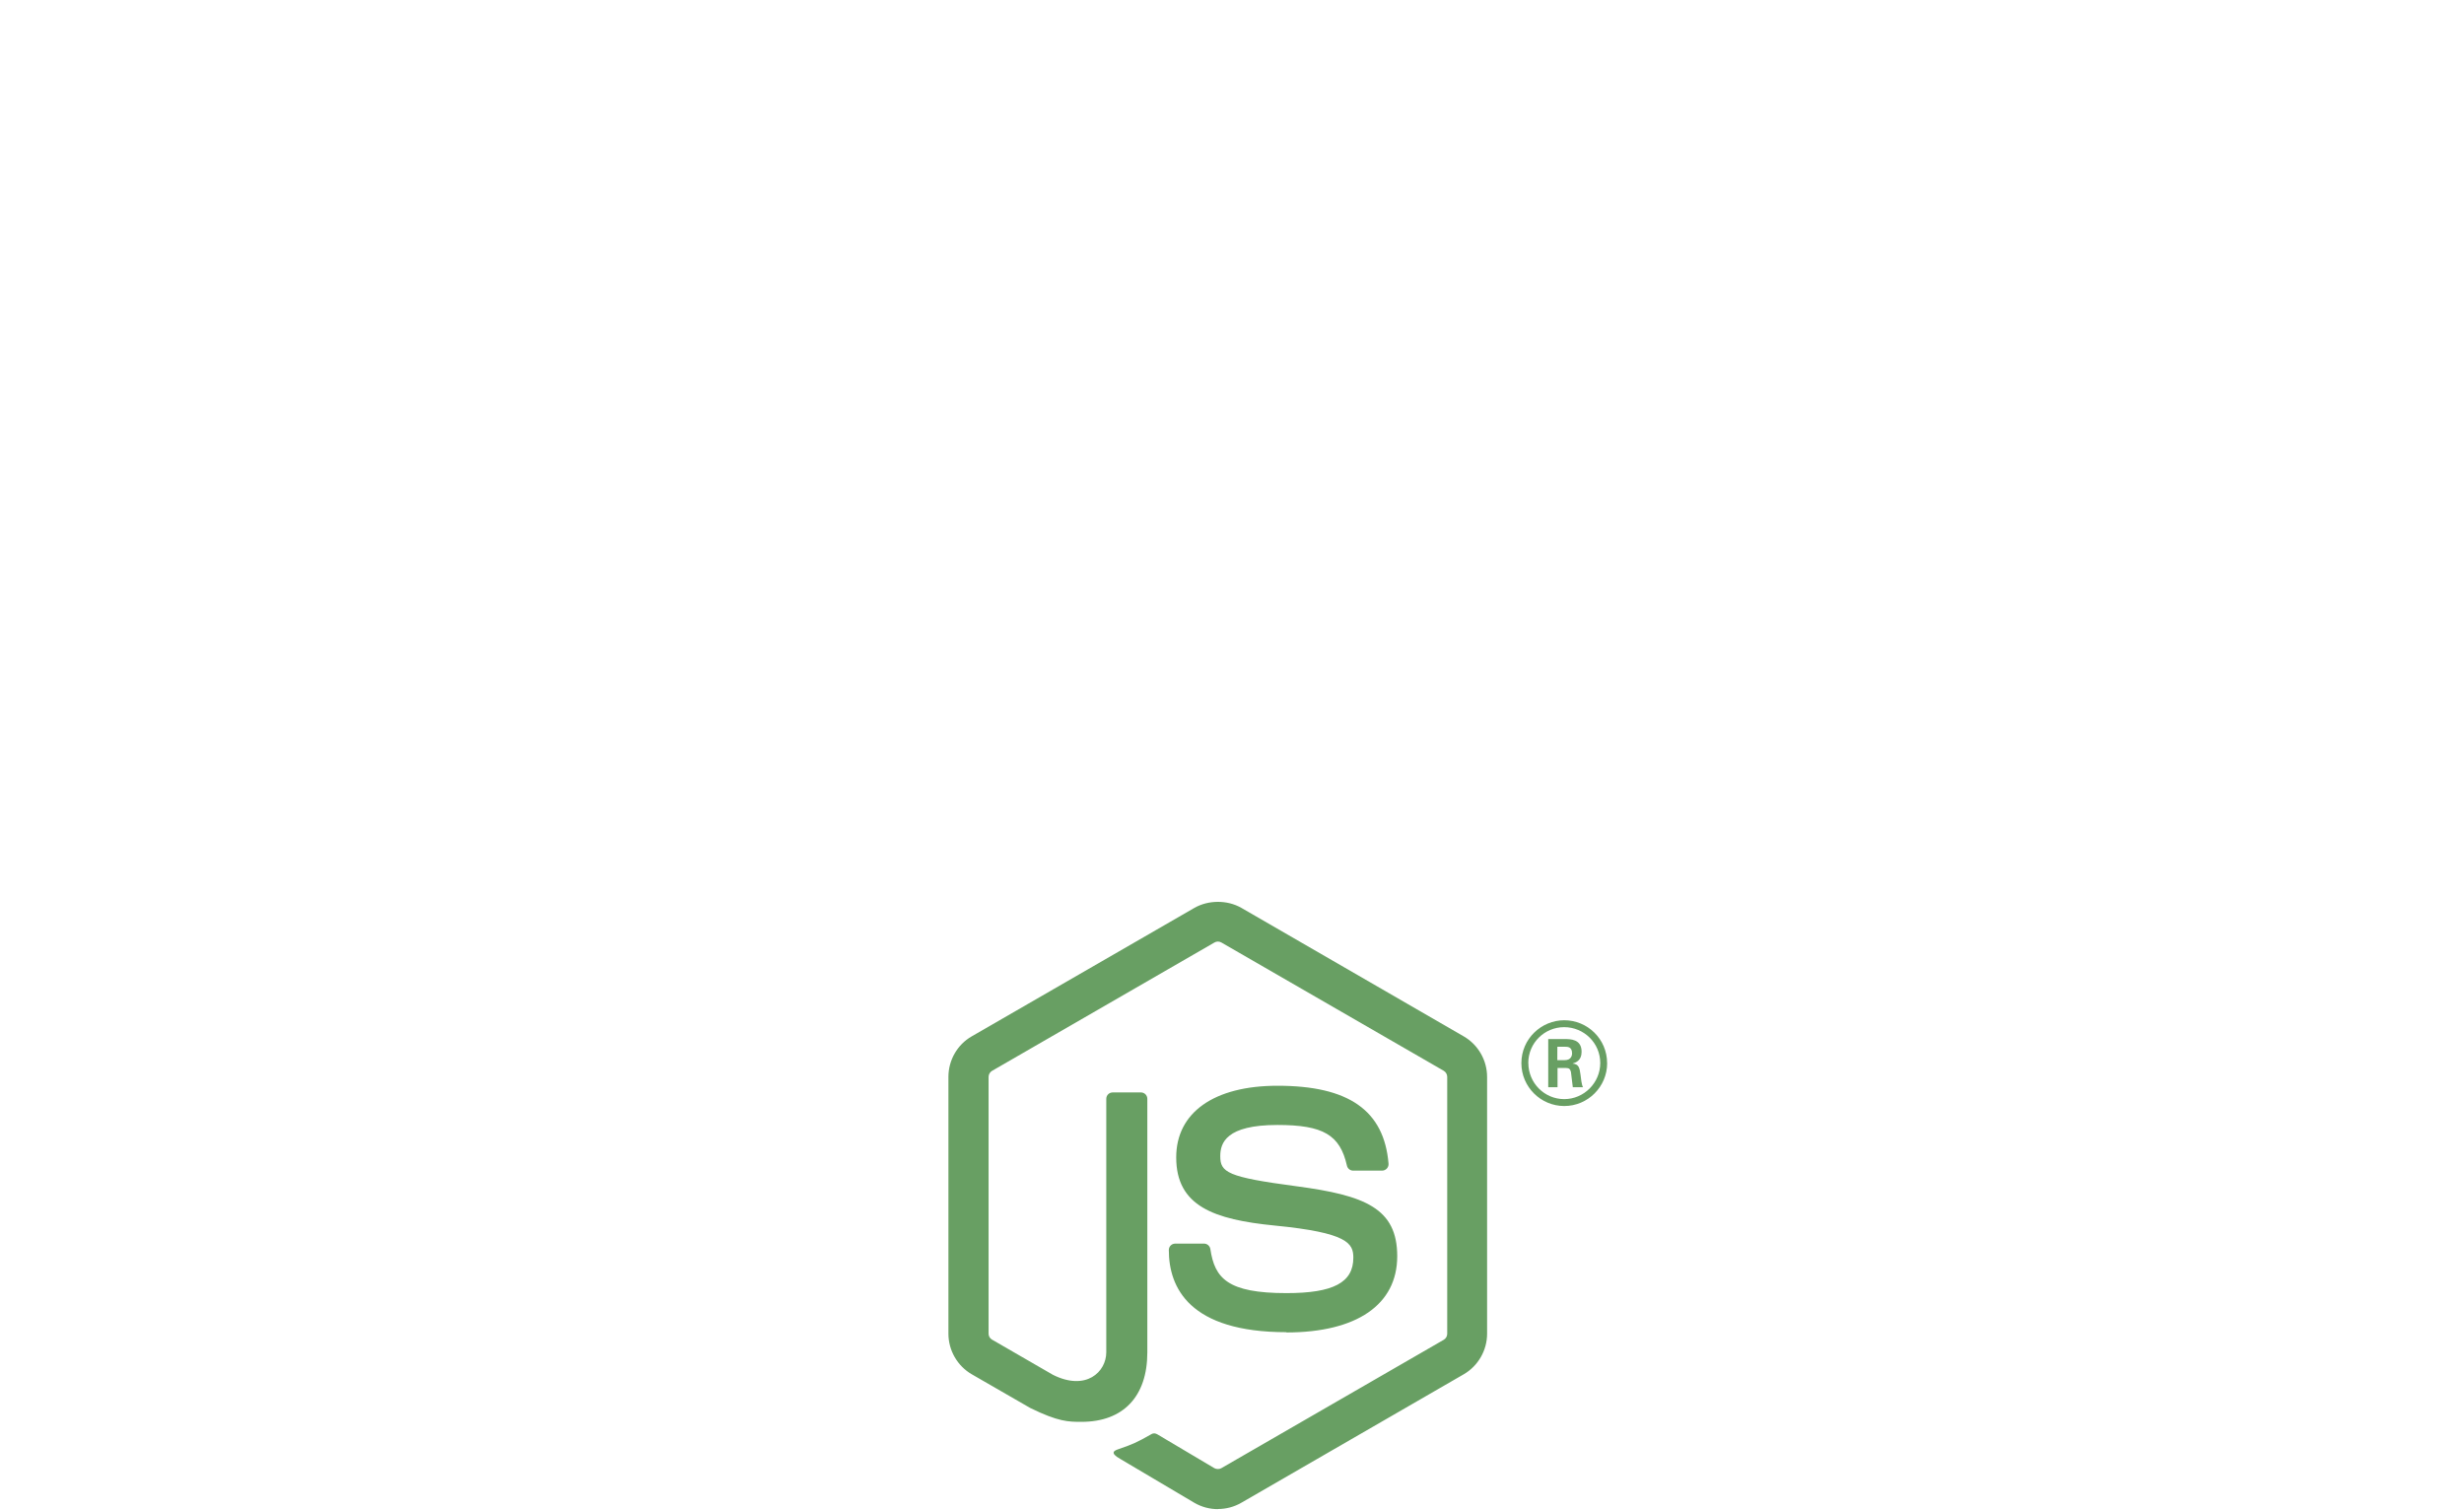
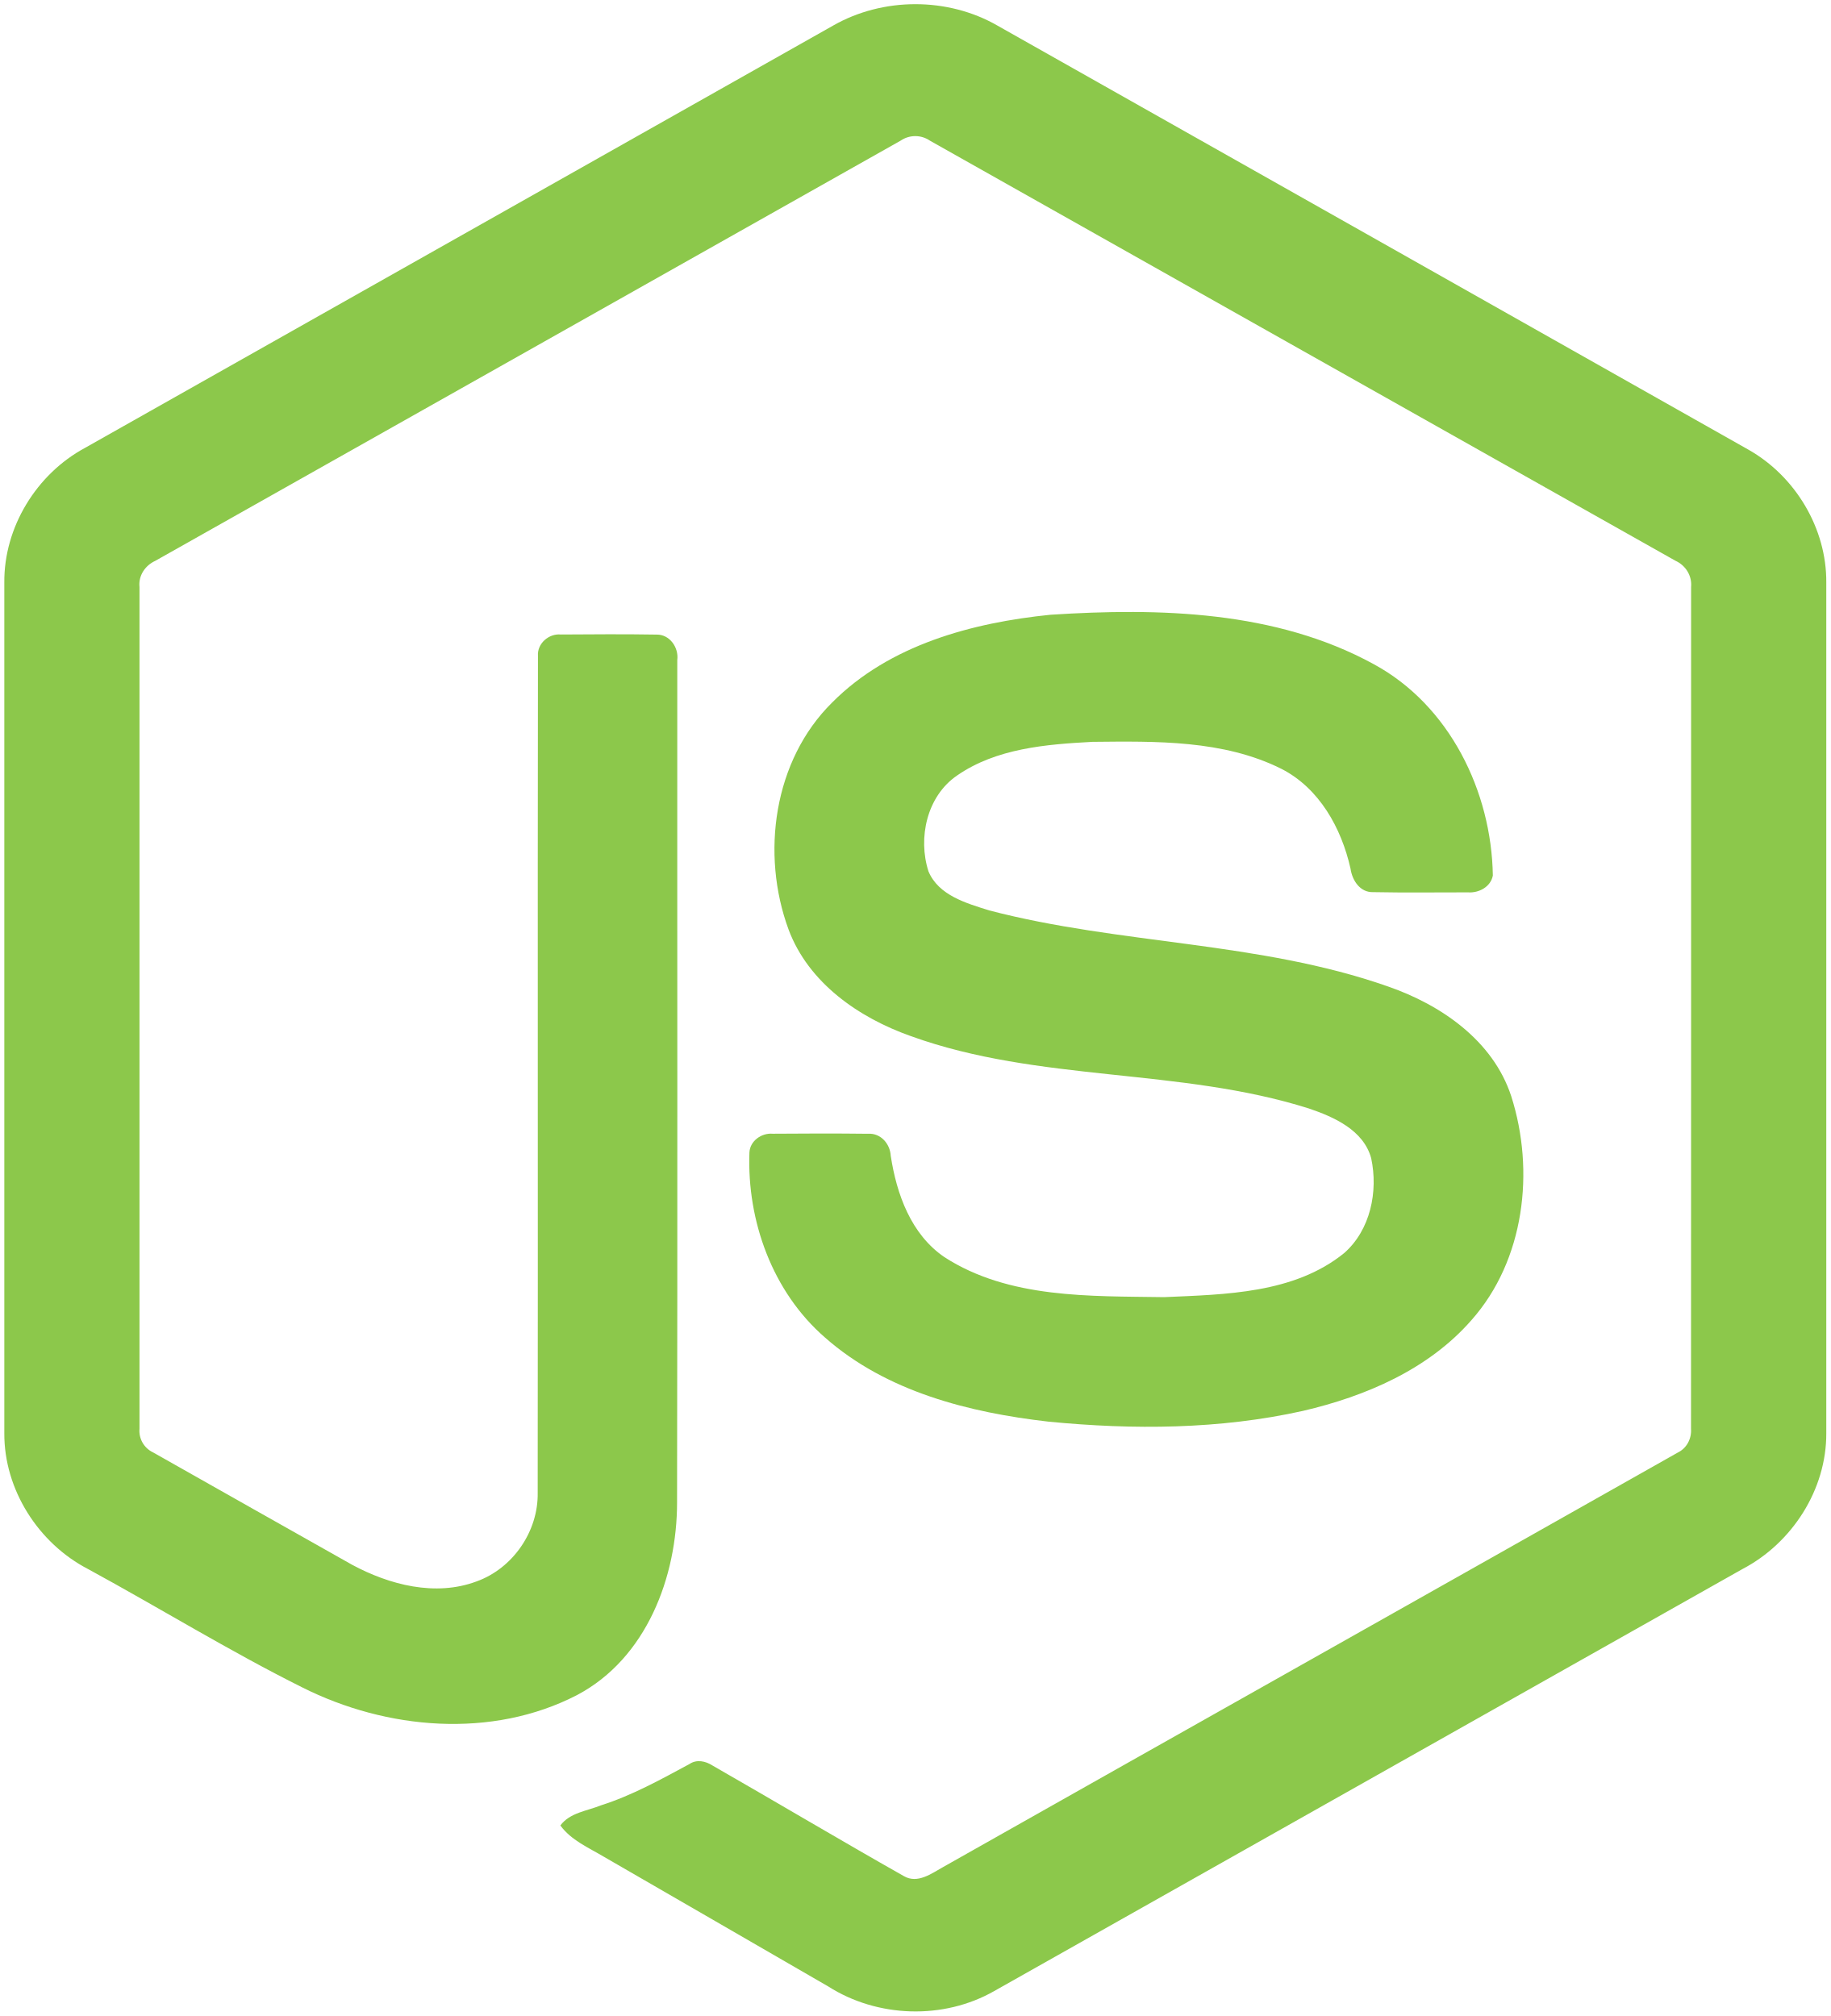
- <svg xmlns="http://www.w3.org/2000/svg" width="589.827" height="361.238" version="1.2" viewBox="0 0 442.37 270.929">
-   <path fill="#689f63" d="M218.647 270.93c-1.46 0-2.91-.383-4.19-1.12l-13.337-7.896c-1.992-1.114-1.02-1.508-.363-1.735 2.656-.93 3.195-1.14 6.03-2.75.298-.17.688-.11.993.07l10.246 6.08c.37.2.895.2 1.238 0l39.95-23.06c.37-.21.61-.64.61-1.08v-46.1c0-.46-.24-.87-.618-1.1l-39.934-23.04c-.37-.22-.86-.22-1.23 0l-39.926 23.04c-.387.22-.633.65-.633 1.09v46.1c0 .44.24.86.62 1.07l10.94 6.32c5.94 2.97 9.57-.53 9.57-4.05v-45.5c0-.65.51-1.15 1.16-1.15h5.06c.63 0 1.15.5 1.15 1.15v45.52c0 7.92-4.32 12.47-11.83 12.47-2.31 0-4.13 0-9.21-2.5l-10.48-6.04c-2.59-1.5-4.19-4.3-4.19-7.29v-46.1c0-3 1.6-5.8 4.19-7.28l39.99-23.07c2.53-1.43 5.89-1.43 8.4 0l39.94 23.08c2.58 1.49 4.19 4.28 4.19 7.28v46.1c0 2.99-1.61 5.78-4.19 7.28l-39.94 23.07c-1.28.74-2.73 1.12-4.21 1.12" />
-   <path fill="#689f63" d="M230.987 239.164c-17.48 0-21.145-8.024-21.145-14.754 0-.64.516-1.15 1.157-1.15h5.16c.57 0 1.05.415 1.14.978.78 5.258 3.1 7.91 13.67 7.91 8.42 0 12-1.902 12-6.367 0-2.57-1.02-4.48-14.1-5.76-10.94-1.08-17.7-3.49-17.7-12.24 0-8.06 6.8-12.86 18.19-12.86 12.79 0 19.13 4.44 19.93 13.98.03.33-.09.65-.31.89-.22.23-.53.37-.85.37h-5.19c-.54 0-1.01-.38-1.12-.9-1.25-5.53-4.27-7.3-12.48-7.3-9.19 0-10.26 3.2-10.26 5.6 0 2.91 1.26 3.76 13.66 5.4 12.28 1.63 18.11 3.93 18.11 12.56 0 8.7-7.26 13.69-19.92 13.69m48.66-48.89h1.34c1.1 0 1.31-.77 1.31-1.22 0-1.18-.81-1.18-1.26-1.18h-1.38zm-1.63-3.78h2.97c1.02 0 3.02 0 3.02 2.28 0 1.59-1.02 1.92-1.63 2.12 1.19.08 1.27.86 1.43 1.96.08.69.21 1.88.45 2.28h-1.83c-.05-.4-.33-2.6-.33-2.72-.12-.49-.29-.73-.9-.73h-1.51v3.46h-1.67zm-3.57 4.3c0 3.58 2.89 6.48 6.44 6.48 3.58 0 6.47-2.96 6.47-6.48 0-3.59-2.93-6.44-6.48-6.44-3.5 0-6.44 2.81-6.44 6.43m14.16.03c0 4.24-3.47 7.7-7.7 7.7-4.2 0-7.7-3.42-7.7-7.7 0-4.36 3.58-7.7 7.7-7.7 4.15 0 7.69 3.35 7.69 7.7" />
+ <svg xmlns="http://www.w3.org/2000/svg" width="2270" height="2500" viewBox="0 0 256 282" preserveAspectRatio="xMinYMin meet">
+   <g fill="#8CC84B">
+     <path d="M116.504 3.58c6.962-3.985 16.03-4.003 22.986 0 34.995 19.774 70.001 39.517 104.99 59.303 6.581 3.707 10.983 11.031 10.916 18.614v118.968c.049 7.897-4.788 15.396-11.731 19.019-34.88 19.665-69.742 39.354-104.616 59.019-7.106 4.063-16.356 3.75-23.24-.646-10.457-6.062-20.932-12.094-31.39-18.15-2.137-1.274-4.546-2.288-6.055-4.36 1.334-1.798 3.719-2.022 5.657-2.807 4.365-1.388 8.374-3.616 12.384-5.778 1.014-.694 2.252-.428 3.224.193 8.942 5.127 17.805 10.403 26.777 15.481 1.914 1.105 3.852-.362 5.488-1.274 34.228-19.345 68.498-38.617 102.72-57.968 1.268-.61 1.969-1.956 1.866-3.345.024-39.245.006-78.497.012-117.742.145-1.576-.767-3.025-2.192-3.67-34.759-19.575-69.5-39.18-104.253-58.76a3.621 3.621 0 0 0-4.094-.006C91.2 39.257 56.465 58.88 21.712 78.454c-1.42.646-2.373 2.071-2.204 3.653.006 39.245 0 78.497 0 117.748a3.329 3.329 0 0 0 1.89 3.303c9.274 5.259 18.56 10.481 27.84 15.722 5.228 2.814 11.647 4.486 17.407 2.33 5.083-1.823 8.646-7.01 8.549-12.407.048-39.016-.024-78.038.036-117.048-.127-1.732 1.516-3.163 3.2-3 4.456-.03 8.918-.06 13.374.012 1.86-.042 3.14 1.823 2.91 3.568-.018 39.263.048 78.527-.03 117.79.012 10.464-4.287 21.85-13.966 26.97-11.924 6.177-26.662 4.867-38.442-1.056-10.198-5.09-19.93-11.097-29.947-16.55C5.368 215.886.555 208.357.604 200.466V81.497c-.073-7.74 4.504-15.197 11.29-18.85C46.768 42.966 81.636 23.27 116.504 3.58z" />
+     <path d="M146.928 85.99c15.21-.979 31.493-.58 45.18 6.913 10.597 5.742 16.472 17.793 16.659 29.566-.296 1.588-1.956 2.464-3.472 2.355-4.413-.006-8.827.06-13.24-.03-1.872.072-2.96-1.654-3.195-3.309-1.268-5.633-4.34-11.212-9.642-13.929-8.139-4.075-17.576-3.87-26.451-3.785-6.479.344-13.446.905-18.935 4.715-4.214 2.886-5.494 8.712-3.99 13.404 1.418 3.369 5.307 4.456 8.489 5.458 18.33 4.794 37.754 4.317 55.734 10.626 7.444 2.572 14.726 7.572 17.274 15.366 3.333 10.446 1.872 22.932-5.56 31.318-6.027 6.901-14.805 10.657-23.56 12.697-11.647 2.597-23.734 2.663-35.562 1.51-11.122-1.268-22.696-4.19-31.282-11.768-7.342-6.375-10.928-16.308-10.572-25.895.085-1.619 1.697-2.748 3.248-2.615 4.444-.036 8.888-.048 13.332.006 1.775-.127 3.091 1.407 3.182 3.08.82 5.367 2.837 11 7.517 14.182 9.032 5.827 20.365 5.428 30.707 5.591 8.568-.38 18.186-.495 25.178-6.158 3.689-3.23 4.782-8.634 3.785-13.283-1.08-3.925-5.186-5.754-8.712-6.95-18.095-5.724-37.736-3.647-55.656-10.12-7.275-2.571-14.31-7.432-17.105-14.906-3.9-10.578-2.113-23.662 6.098-31.765 8.006-8.06 19.563-11.164 30.551-12.275z" />
+   </g>
</svg>
